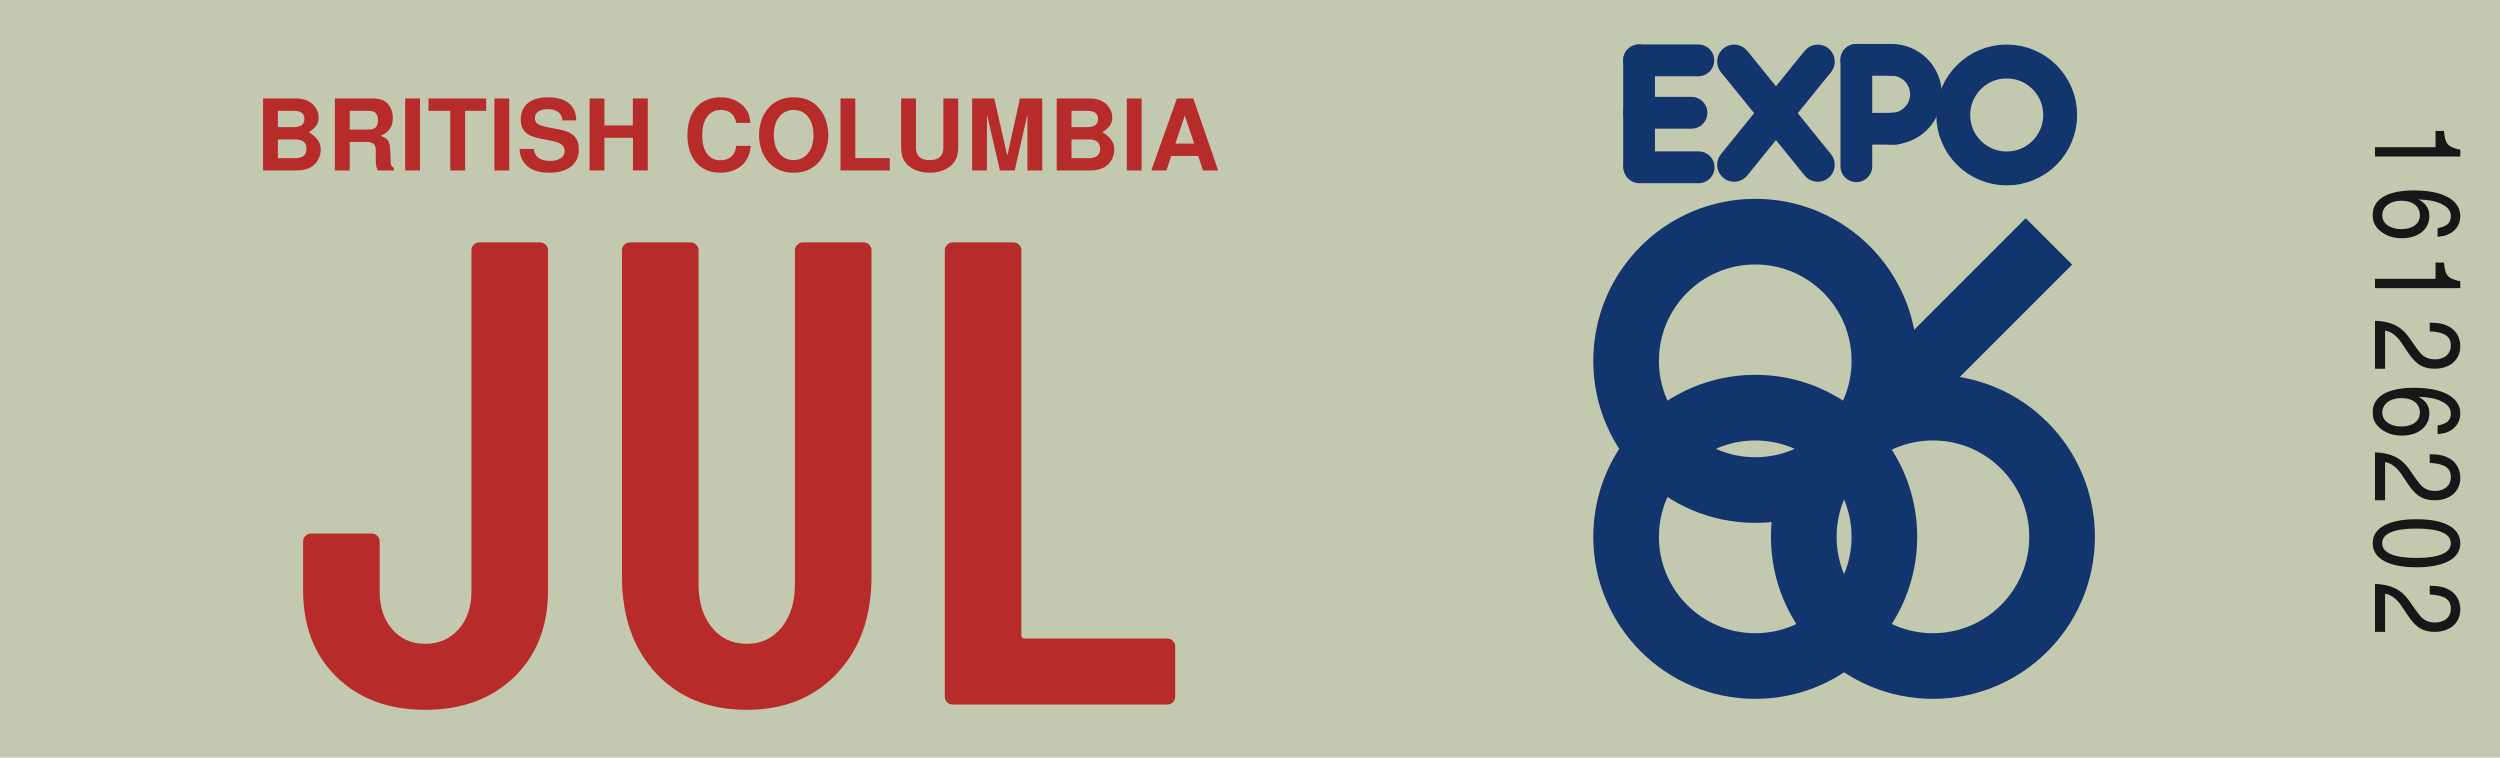
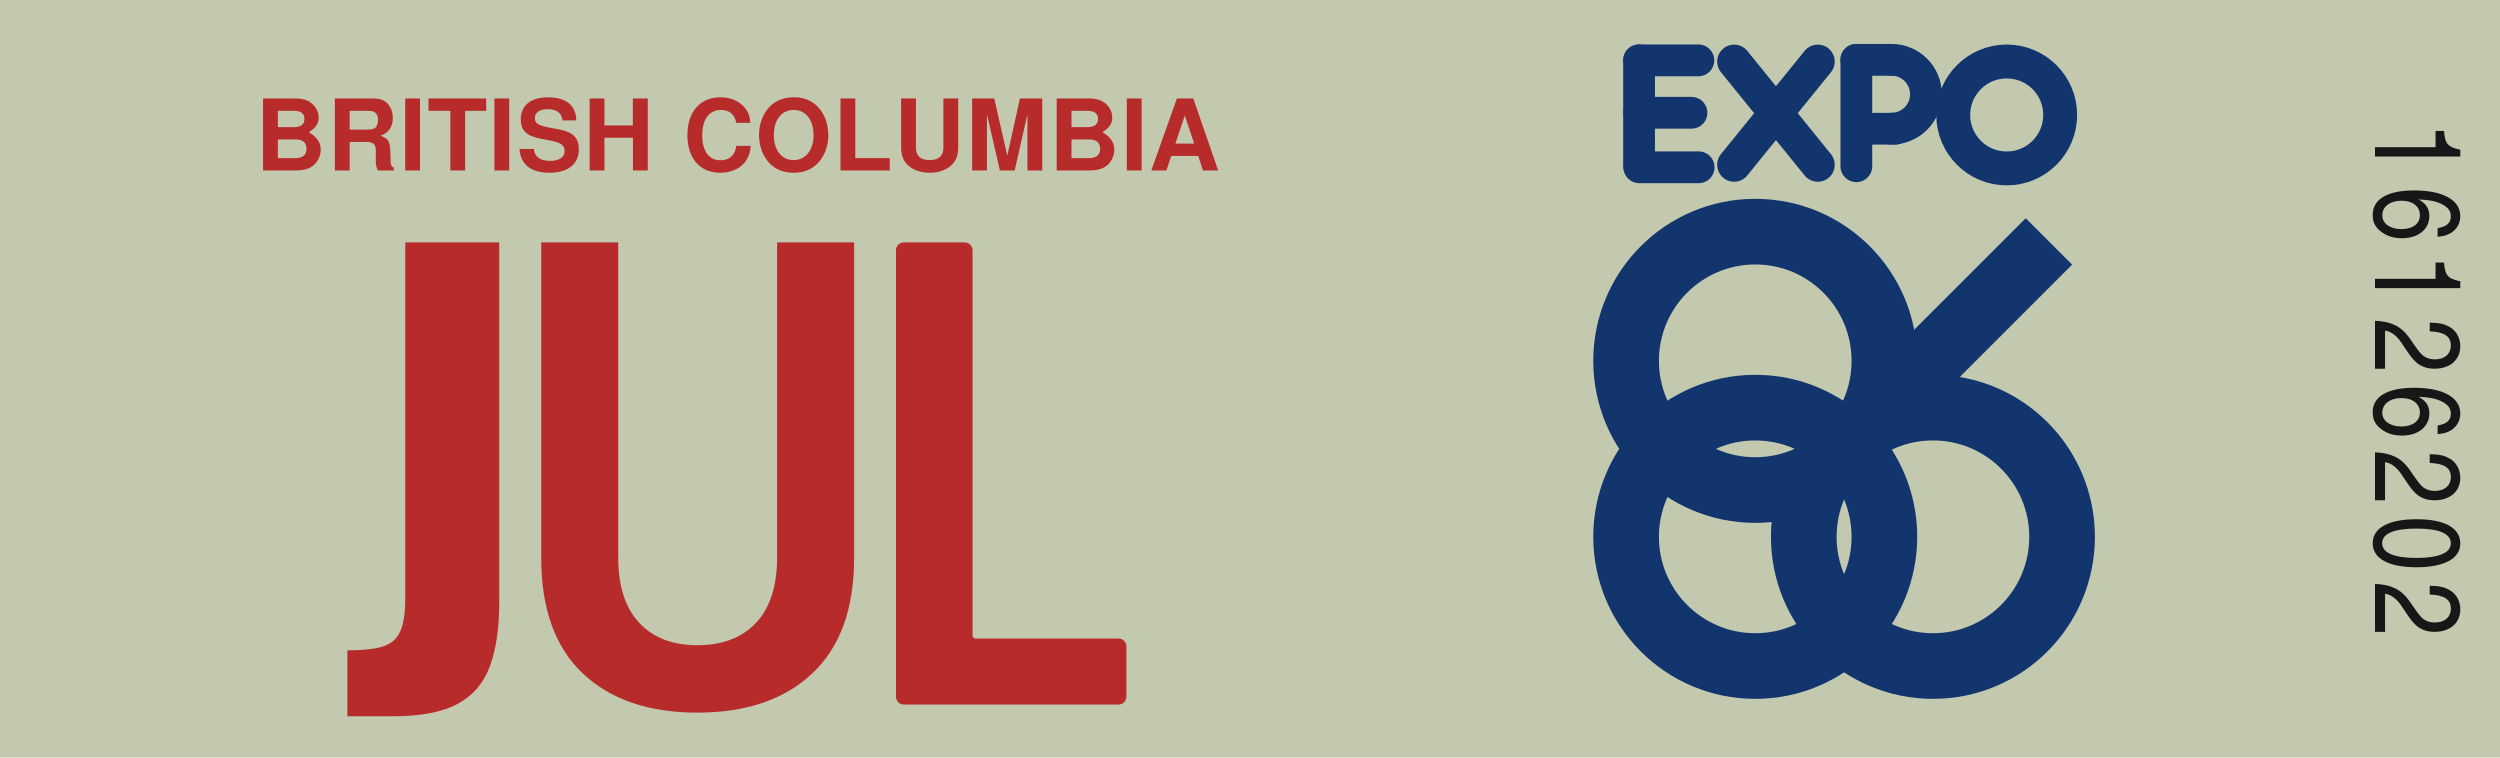
<svg xmlns="http://www.w3.org/2000/svg" viewBox="0 0 330 100" width="330" height="100">
  <g data-role="renewal-decal" data-accuracy="photograph-reviewed reconstruction; font and colour approximate" data-printing-system="expo-linked" data-typography-review="1986" data-font-evidence="visual candidates; historical font identity unconfirmed" data-placement="rear">
    <rect x="0" y="0" width="330" height="100" fill="#c3c9ae" />
    <g data-role="decal-legend" data-die="bc-decal-print-normal" data-fit="natural" role="img" aria-label="BRITISH COLUMBIA">
      <g transform="translate(33.656 13) scale(0.095)" fill="none" stroke="#b72b2b" stroke-width="0" stroke-linecap="square" stroke-linejoin="round">
        <g transform="translate(0 0)" data-character="B" fill="#b72b2b" stroke="none" fill-rule="evenodd">
          <path d="M11.248 100.0H56.241C67.764 100.0 75.446 97.805 81.481 92.73C87.517 87.654 91.358 79.287 91.358 71.193C91.358 61.317 86.145 53.498 74.76 46.914C84.636 40.604 88.477 34.842 88.477 26.337C88.477 19.342 85.048 12.209 79.424 7.27C73.525 2.195 66.529 0.0 55.83 0.0H11.248ZM31.824 17.147H54.184C63.786 17.147 68.724 20.988 68.724 28.395C68.724 35.94 63.786 39.781 54.184 39.781H31.824ZM31.824 56.927H56.379C66.392 56.927 71.605 61.317 71.605 69.959C71.605 78.464 66.392 82.853 56.379 82.853H31.824Z" />
        </g>
        <g transform="translate(100.04 0)" data-character="R" fill="#b72b2b" stroke="none" fill-rule="evenodd">
          <path d="M31.55 60.357H55.144C64.06 60.357 67.901 63.923 67.901 72.154V76.269C67.764 78.875 67.764 81.344 67.764 82.853C67.764 92.318 68.313 95.199 70.782 100.0H92.867V96.296C89.712 94.513 88.477 92.455 88.477 88.066C87.929 58.573 87.38 57.202 74.623 51.715C85.871 47.325 91.495 39.232 91.495 27.023C91.495 19.067 88.752 11.797 83.951 6.859C79.424 2.195 73.114 0.0 64.609 0.0H10.974V100.0H31.55ZM31.55 43.21V17.147H56.379C62.277 17.147 64.609 17.695 67.215 19.753C69.684 21.811 70.919 25.24 70.919 29.904C70.919 34.705 69.684 38.546 67.215 40.604C64.883 42.524 62.277 43.21 56.379 43.21Z" />
        </g>
        <g transform="translate(200.08 0)" data-character="I" fill="#b72b2b" stroke="none" fill-rule="evenodd">
          <path d="M29.218 0.0H8.642V100.0H29.218Z" />
        </g>
        <g transform="translate(239.214 0)" data-character="T" fill="#b72b2b" stroke="none" fill-rule="evenodd">
          <path d="M52.812 17.147H82.03V0.0H1.92V17.147H32.236V100.0H52.812Z" />
        </g>
        <g transform="translate(324.027 0)" data-character="I" fill="#b72b2b" stroke="none" fill-rule="evenodd">
          <path d="M29.218 0.0H8.642V100.0H29.218Z" />
        </g>
        <g transform="translate(363.161 0)" data-character="S" fill="#b72b2b" stroke="none" fill-rule="evenodd">
          <path d="M83.265 30.453C83.128 9.739 69.273 -1.646 44.033 -1.646C20.027 -1.646 6.173 9.602 6.173 29.081C6.173 44.582 13.992 52.126 34.294 55.967L48.285 58.711C62.003 61.317 67.078 65.158 67.078 73.251C67.078 81.619 59.396 86.694 46.914 86.694C32.922 86.694 25.103 80.796 24.417 70.096H4.39C5.624 91.495 20.302 103.155 45.816 103.155C71.605 103.155 86.831 91.221 86.831 70.782C86.831 55.007 78.875 46.776 60.357 43.21L44.719 40.192C30.041 37.311 25.789 34.431 25.789 27.16C25.789 19.616 32.373 14.815 43.073 14.815C56.104 14.815 63.374 20.302 64.06 30.453Z" />
        </g>
        <g transform="translate(455.656 0)" data-character="H" fill="#b72b2b" stroke="none" fill-rule="evenodd">
          <path d="M69.547 54.595V100.0H90.123V0.0H69.41V37.449H29.904V0.0H9.328V100.0H29.904V54.595Z" />
        </g>
        <g transform="translate(555.696 0)" data-character=" " fill="#b72b2b" stroke="none" fill-rule="evenodd">
          <path d="" />
        </g>
        <g transform="translate(594.83 0)" data-character="C" fill="#b72b2b" stroke="none" fill-rule="evenodd">
          <path d="M93.553 33.882C92.867 25.24 91.084 19.753 86.831 14.129C79.15 3.978 66.804 -1.646 51.852 -1.646C23.594 -1.646 6.036 18.519 6.036 50.892C6.036 83.128 23.457 103.155 51.303 103.155C76.269 103.155 92.73 88.752 93.964 65.844H73.937C72.565 78.601 64.609 85.871 51.852 85.871C35.94 85.871 26.612 72.977 26.612 51.166C26.612 29.081 36.351 15.912 52.538 15.912C64.472 15.912 71.193 21.674 73.937 33.882Z" />
        </g>
        <g transform="translate(694.87 0)" data-character="O" fill="#b72b2b" stroke="none" fill-rule="evenodd">
          <path d="M53.498 -1.646C39.506 -1.646 27.984 3.018 19.479 12.209C10.562 21.811 5.487 35.802 5.487 50.754C5.487 65.706 10.562 79.835 19.479 89.3C28.121 98.628 39.369 103.155 53.635 103.155C67.901 103.155 79.15 98.628 87.791 89.3C96.433 80.11 101.783 65.569 101.783 51.44C101.783 35.802 96.708 21.674 87.791 12.209C79.012 2.743 68.038 -1.646 53.498 -1.646ZM53.635 15.912C70.508 15.912 81.207 29.63 81.207 51.303C81.207 71.879 70.096 85.597 53.635 85.597C36.9 85.597 26.063 71.879 26.063 50.754C26.063 29.63 36.9 15.912 53.635 15.912Z" />
        </g>
        <g transform="translate(802.592 0)" data-character="L" fill="#b72b2b" stroke="none" fill-rule="evenodd">
          <path d="M31.55 0.0H10.974V100.0H79.424V82.853H31.55Z" />
        </g>
        <g transform="translate(887.405 0)" data-character="U" fill="#b72b2b" stroke="none" fill-rule="evenodd">
          <path d="M69.136 0.0V67.764C69.136 79.835 62.963 85.597 50.069 85.597C37.174 85.597 31.001 79.835 31.001 67.764V0.0H10.425V67.764C10.425 79.012 13.443 86.968 20.165 93.004C27.435 99.588 37.997 103.155 50.069 103.155C62.14 103.155 72.702 99.588 79.973 93.004C86.694 86.968 89.712 79.012 89.712 67.764V0.0Z" />
        </g>
        <g transform="translate(987.445 0)" data-character="M" fill="#b72b2b" stroke="none" fill-rule="evenodd">
          <path d="M29.63 22.085 47.599 100.0H68.176L85.871 22.085V100.0H106.447V0.0H75.446L57.888 79.561L39.781 0.0H9.053V100.0H29.63Z" />
        </g>
        <g transform="translate(1102.711 0)" data-character="B" fill="#b72b2b" stroke="none" fill-rule="evenodd">
          <path d="M11.248 100.0H56.241C67.764 100.0 75.446 97.805 81.481 92.73C87.517 87.654 91.358 79.287 91.358 71.193C91.358 61.317 86.145 53.498 74.76 46.914C84.636 40.604 88.477 34.842 88.477 26.337C88.477 19.342 85.048 12.209 79.424 7.27C73.525 2.195 66.529 0.0 55.83 0.0H11.248ZM31.824 17.147H54.184C63.786 17.147 68.724 20.988 68.724 28.395C68.724 35.94 63.786 39.781 54.184 39.781H31.824ZM31.824 56.927H56.379C66.392 56.927 71.605 61.317 71.605 69.959C71.605 78.464 66.392 82.853 56.379 82.853H31.824Z" />
        </g>
        <g transform="translate(1202.751 0)" data-character="I" fill="#b72b2b" stroke="none" fill-rule="evenodd">
          <path d="M29.218 0.0H8.642V100.0H29.218Z" />
        </g>
        <g transform="translate(1241.885 0)" data-character="A" fill="#b72b2b" stroke="none" fill-rule="evenodd">
          <path d="M68.724 79.835 75.309 100.0H96.433L61.866 0.0H39.095L3.567 100.0H24.554L31.276 79.835ZM63.1 62.689H37.037L50.069 23.594Z" />
        </g>
      </g>
    </g>
-     <g data-role="decal-month" data-die="bc-decal-print-condensed-medium" data-fit="natural" role="img" aria-label="JUL">
-       <g transform="translate(38.528 32) scale(0.61)" fill="none" stroke="#b72b2b" stroke-width="0" stroke-linecap="square" stroke-linejoin="round">
+     <g data-role="decal-month" data-die="bc-decal-print-1986-month-reconstruction" data-fit="natural" role="img" aria-label="JUL">
+       <g transform="translate(44.971 32) scale(0.61)" fill="none" stroke="#b72b2b" stroke-width="0" stroke-linecap="square" stroke-linejoin="round">
        <g transform="translate(0 0)" data-character="J" fill="#b72b2b" stroke="none" fill-rule="evenodd">
-           <path d="M2.429 75.286V64.714Q2.429 64.0 2.929 63.5Q3.429 63.0 4.143 63.0H17.286Q18.0 63.0 18.5 63.5Q19.0 64.0 19.0 64.714V75.571Q19.0 80.571 21.715 83.714Q24.429 86.857 28.857 86.857Q33.286 86.857 36.072 83.714Q38.857 80.571 38.857 75.571V1.714Q38.857 1.0 39.357 0.5Q39.857 0.0 40.571 0.0H53.714Q54.429 0.0 54.929 0.5Q55.429 1.0 55.429 1.714V75.286Q55.429 87.0 48.072 94.072Q40.714 101.143 28.857 101.143Q17.0 101.143 9.714 94.072Q2.429 87.0 2.429 75.286Z" />
+           <path d="M1.447 102.54V88.264Q5.043 88.264 7.494 87.841Q9.945 87.418 11.343 86.251Q12.74 85.083 13.357 82.836Q13.974 80.589 13.974 77.063V0.0H34.312V77.893Q34.312 86.147 32.314 91.641Q30.317 97.134 25.334 99.837Q20.351 102.54 11.321 102.54Z" />
        </g>
-         <g transform="translate(64.286 0)" data-character="U" fill="#b72b2b" stroke="none" fill-rule="evenodd">
-           <path d="M7.143 72.286V1.714Q7.143 1.0 7.643 0.5Q8.143 0.0 8.857 0.0H22.0Q22.714 0.0 23.214 0.5Q23.714 1.0 23.714 1.714V74.0Q23.714 79.714 26.572 83.285Q29.429 86.857 34.143 86.857Q38.857 86.857 41.714 83.285Q44.571 79.714 44.571 74.0V1.714Q44.571 1.0 45.071 0.5Q45.571 0.0 46.286 0.0H59.429Q60.143 0.0 60.643 0.5Q61.143 1.0 61.143 1.714V72.286Q61.143 85.286 53.715 93.215Q46.286 101.143 34.143 101.143Q21.857 101.143 14.5 93.215Q7.143 85.286 7.143 72.286Z" />
+         <g transform="translate(34.052 0)" data-character="U" fill="#b72b2b" stroke="none" fill-rule="evenodd">
+           <path d="M43.134 101.749Q27.284 101.749 18.312 93.243Q9.341 84.736 9.341 68.26V0.0H26.005V68.126Q26.005 77.451 30.535 82.305Q35.066 87.16 43.111 87.16Q51.281 87.16 55.834 82.305Q60.388 77.451 60.388 68.126V0.0H77.052V68.26Q77.052 84.736 68.018 93.243Q58.984 101.749 43.134 101.749Z" />
        </g>
-         <g transform="translate(133.572 0)" data-character="L" fill="#b72b2b" stroke="none" fill-rule="evenodd">
+         <g transform="translate(112.449 0)" data-character="L" fill="#b72b2b" stroke="none" fill-rule="evenodd">
          <path d="M7.714 98.286V1.714Q7.714 1.0 8.214 0.5Q8.714 0.0 9.429 0.0H22.571Q23.286 0.0 23.786 0.5Q24.286 1.0 24.286 1.714V85.0Q24.286 85.714 25.0 85.714H55.857Q56.571 85.714 57.071 86.214Q57.571 86.714 57.571 87.429V98.286Q57.571 99.0 57.071 99.5Q56.571 100.0 55.857 100.0H9.429Q8.714 100.0 8.214 99.5Q7.714 99.0 7.714 98.286Z" />
        </g>
      </g>
    </g>
    <g data-role="decal-expo-logo" data-artwork="expo86-linked-logo" data-source="user-supplied-Expo86logo.svg" data-accuracy="supplied geometry; photographic placement and ink approximate" transform="translate(207.4406 0) scale(0.2795389)" role="img" aria-label="Expo 86 linked event symbol">
      <line fill="none" stroke="#12356e" stroke-width="15" stroke-linecap="round" x1="59.899" y1="28.5" x2="31.899" y2="28.5" data-logo-part="wordmark" />
      <line fill="none" stroke="#12356e" stroke-width="15" stroke-linecap="round" x1="56.649" y1="53.25" x2="31.899" y2="53.25" data-logo-part="wordmark" />
      <line fill="none" stroke="#12356e" stroke-width="15" stroke-linecap="round" x1="60.024" y1="79" x2="32.024" y2="79" data-logo-part="wordmark" />
      <line fill="none" stroke="#12356e" stroke-width="15" stroke-linecap="round" x1="31.899" y1="28.5" x2="31.899" y2="78.313" data-logo-part="wordmark" />
      <line fill="none" stroke="#12356e" stroke-width="16" stroke-linecap="round" x1="76.784" y1="29.067" x2="116.284" y2="77.817" data-logo-part="wordmark" />
      <line fill="none" stroke="#12356e" stroke-width="16" stroke-linecap="round" x1="116.284" y1="29.067" x2="76.784" y2="77.817" data-logo-part="wordmark" />
      <line fill="none" stroke="#12356e" stroke-width="15" stroke-linecap="round" x1="151.117" y1="28.25" x2="134.5" y2="28.25" data-logo-part="wordmark" />
      <line fill="none" stroke="#12356e" stroke-width="15" stroke-linecap="round" x1="134.5" y1="28.25" x2="134.5" y2="78.5" data-logo-part="wordmark" />
      <path fill="none" stroke="#12356e" stroke-width="15" stroke-linecap="round" d="M151,60.744c0.039,0,0.078,0.006,0.117,0.006 c8.975,0,16.25-7.275,16.25-16.25s-7.275-16.25-16.25-16.25c-0.039,0-0.078,0.006-0.117,0.006" data-logo-part="wordmark" />
      <line fill="none" stroke="#12356e" stroke-width="15" stroke-linecap="round" x1="152.906" y1="60.781" x2="135.406" y2="60.781" data-logo-part="wordmark" />
      <circle fill="none" stroke="#12356e" stroke-width="16" stroke-linecap="round" cx="205.5" cy="54.284" r="25.25" data-logo-part="wordmark" />
      <path fill="none" stroke="#12356e" stroke-width="31" d="M147.742,170.386c0,33.708-27.282,61.019-60.97,61.019 c-33.689,0-61-27.311-61-61.019c0-33.69,27.31-61,61-61C120.46,109.386,147.742,136.696,147.742,170.386z" data-logo-part="linked86" />
      <path fill="none" stroke="#12356e" stroke-width="31" d="M147.742,253.486c0,33.709-27.282,61.02-60.97,61.02 c-33.689,0-61-27.311-61-61.02c0-33.69,27.31-61.001,61-61.001C120.46,192.485,147.742,219.796,147.742,253.486z" data-logo-part="linked86" />
      <path fill="none" stroke="#12356e" stroke-width="31" d="M231.643,253.486c0,33.709-27.281,61.02-60.97,61.02 c-33.689,0-60.999-27.311-60.999-61.02c0-33.69,27.309-61.001,60.999-61.001C204.361,192.485,231.643,219.796,231.643,253.486z" data-logo-part="linked86" />
      <line fill="none" stroke="#12356e" stroke-width="31" x1="146.434" y1="193" x2="225.434" y2="114" data-logo-part="linked86" />
    </g>
    <g transform="translate(313.5 50) rotate(90)">
      <g data-role="decal-serial" data-die="bc-decal-print-control" data-fit="natural" role="img" aria-label="16126202">
        <g transform="translate(-34.045 -11.5) scale(0.115)" fill="none" stroke="#171717" stroke-width="0" stroke-linecap="square" stroke-linejoin="round">
          <g transform="translate(0 0)" data-character="1" fill="#171717" stroke="none" fill-rule="evenodd">
            <path d="M40.947 2.089H33.148C29.944 16.574 26.462 19.638 11.56 20.752V30.501H30.223V100.0H40.947Z" />
          </g>
          <g transform="translate(75.51 0)" data-character="6" fill="#171717" stroke="none" fill-rule="evenodd">
            <path d="M57.521 28.134C56.825 21.17 55.989 17.967 53.76 13.928C49.721 6.407 42.34 2.089 33.844 2.089C15.32 2.089 4.318 22.006 4.318 55.153C4.318 85.655 14.345 102.646 32.312 102.646C40.669 102.646 46.379 99.861 51.532 93.175C56.825 86.351 59.192 78.691 59.192 68.942C59.192 50.279 48.886 37.604 33.705 37.604C25.07 37.604 19.22 41.504 14.624 50.139C15.181 37.744 16.574 30.641 19.777 23.955C23.259 16.435 27.855 12.953 33.983 12.953C41.643 12.953 45.822 17.549 47.632 28.134ZM32.869 48.468C42.479 48.468 48.747 56.825 48.747 69.638C48.747 82.73 42.34 91.643 32.869 91.643C22.981 91.643 16.156 82.73 16.156 69.777C16.156 56.685 22.563 48.468 32.869 48.468Z" />
          </g>
          <g transform="translate(151.02 0)" data-character="1" fill="#171717" stroke="none" fill-rule="evenodd">
            <path d="M40.947 2.089H33.148C29.944 16.574 26.462 19.638 11.56 20.752V30.501H30.223V100.0H40.947Z" />
          </g>
          <g transform="translate(226.53 0)" data-character="2" fill="#171717" stroke="none" fill-rule="evenodd">
            <path d="M15.042 37.187C15.877 20.195 20.752 12.953 31.337 12.953C40.947 12.953 47.214 20.056 47.214 31.198C47.214 36.212 45.961 40.529 43.593 43.872C41.783 46.518 39.136 48.886 32.451 53.621L21.727 61.142C9.192 70.195 3.621 81.755 2.925 100.0H57.939V88.44H14.206C15.042 81.755 20.056 75.07 28.134 69.638L36.49 64.067C45.265 58.217 49.164 54.735 52.228 50.696C56.128 45.265 57.939 39.136 57.939 31.476C57.939 13.788 47.632 2.089 32.173 2.089C22.563 2.089 14.345 6.685 10.028 14.345C6.546 20.334 5.292 25.905 5.014 37.187Z" />
          </g>
          <g transform="translate(302.04 0)" data-character="6" fill="#171717" stroke="none" fill-rule="evenodd">
            <path d="M57.521 28.134C56.825 21.17 55.989 17.967 53.76 13.928C49.721 6.407 42.34 2.089 33.844 2.089C15.32 2.089 4.318 22.006 4.318 55.153C4.318 85.655 14.345 102.646 32.312 102.646C40.669 102.646 46.379 99.861 51.532 93.175C56.825 86.351 59.192 78.691 59.192 68.942C59.192 50.279 48.886 37.604 33.705 37.604C25.07 37.604 19.22 41.504 14.624 50.139C15.181 37.744 16.574 30.641 19.777 23.955C23.259 16.435 27.855 12.953 33.983 12.953C41.643 12.953 45.822 17.549 47.632 28.134ZM32.869 48.468C42.479 48.468 48.747 56.825 48.747 69.638C48.747 82.73 42.34 91.643 32.869 91.643C22.981 91.643 16.156 82.73 16.156 69.777C16.156 56.685 22.563 48.468 32.869 48.468Z" />
          </g>
          <g transform="translate(377.55 0)" data-character="2" fill="#171717" stroke="none" fill-rule="evenodd">
            <path d="M15.042 37.187C15.877 20.195 20.752 12.953 31.337 12.953C40.947 12.953 47.214 20.056 47.214 31.198C47.214 36.212 45.961 40.529 43.593 43.872C41.783 46.518 39.136 48.886 32.451 53.621L21.727 61.142C9.192 70.195 3.621 81.755 2.925 100.0H57.939V88.44H14.206C15.042 81.755 20.056 75.07 28.134 69.638L36.49 64.067C45.265 58.217 49.164 54.735 52.228 50.696C56.128 45.265 57.939 39.136 57.939 31.476C57.939 13.788 47.632 2.089 32.173 2.089C22.563 2.089 14.345 6.685 10.028 14.345C6.546 20.334 5.292 25.905 5.014 37.187Z" />
          </g>
          <g transform="translate(453.06 0)" data-character="0" fill="#171717" stroke="none" fill-rule="evenodd">
            <path d="M32.033 2.089C14.206 2.089 4.178 20.056 4.178 52.228C4.178 84.401 14.067 102.646 31.755 102.646C49.304 102.646 59.331 84.401 59.331 52.507C59.331 20.613 49.304 2.089 32.033 2.089ZM31.894 12.953C42.758 12.953 48.607 26.741 48.607 52.228C48.607 78.134 42.758 91.783 31.755 91.783C20.613 91.783 14.903 78.273 14.903 52.228C14.903 26.323 20.752 12.953 31.894 12.953Z" />
          </g>
          <g transform="translate(528.57 0)" data-character="2" fill="#171717" stroke="none" fill-rule="evenodd">
            <path d="M15.042 37.187C15.877 20.195 20.752 12.953 31.337 12.953C40.947 12.953 47.214 20.056 47.214 31.198C47.214 36.212 45.961 40.529 43.593 43.872C41.783 46.518 39.136 48.886 32.451 53.621L21.727 61.142C9.192 70.195 3.621 81.755 2.925 100.0H57.939V88.44H14.206C15.042 81.755 20.056 75.07 28.134 69.638L36.49 64.067C45.265 58.217 49.164 54.735 52.228 50.696C56.128 45.265 57.939 39.136 57.939 31.476C57.939 13.788 47.632 2.089 32.173 2.089C22.563 2.089 14.345 6.685 10.028 14.345C6.546 20.334 5.292 25.905 5.014 37.187Z" />
          </g>
        </g>
      </g>
    </g>
  </g>
</svg>
